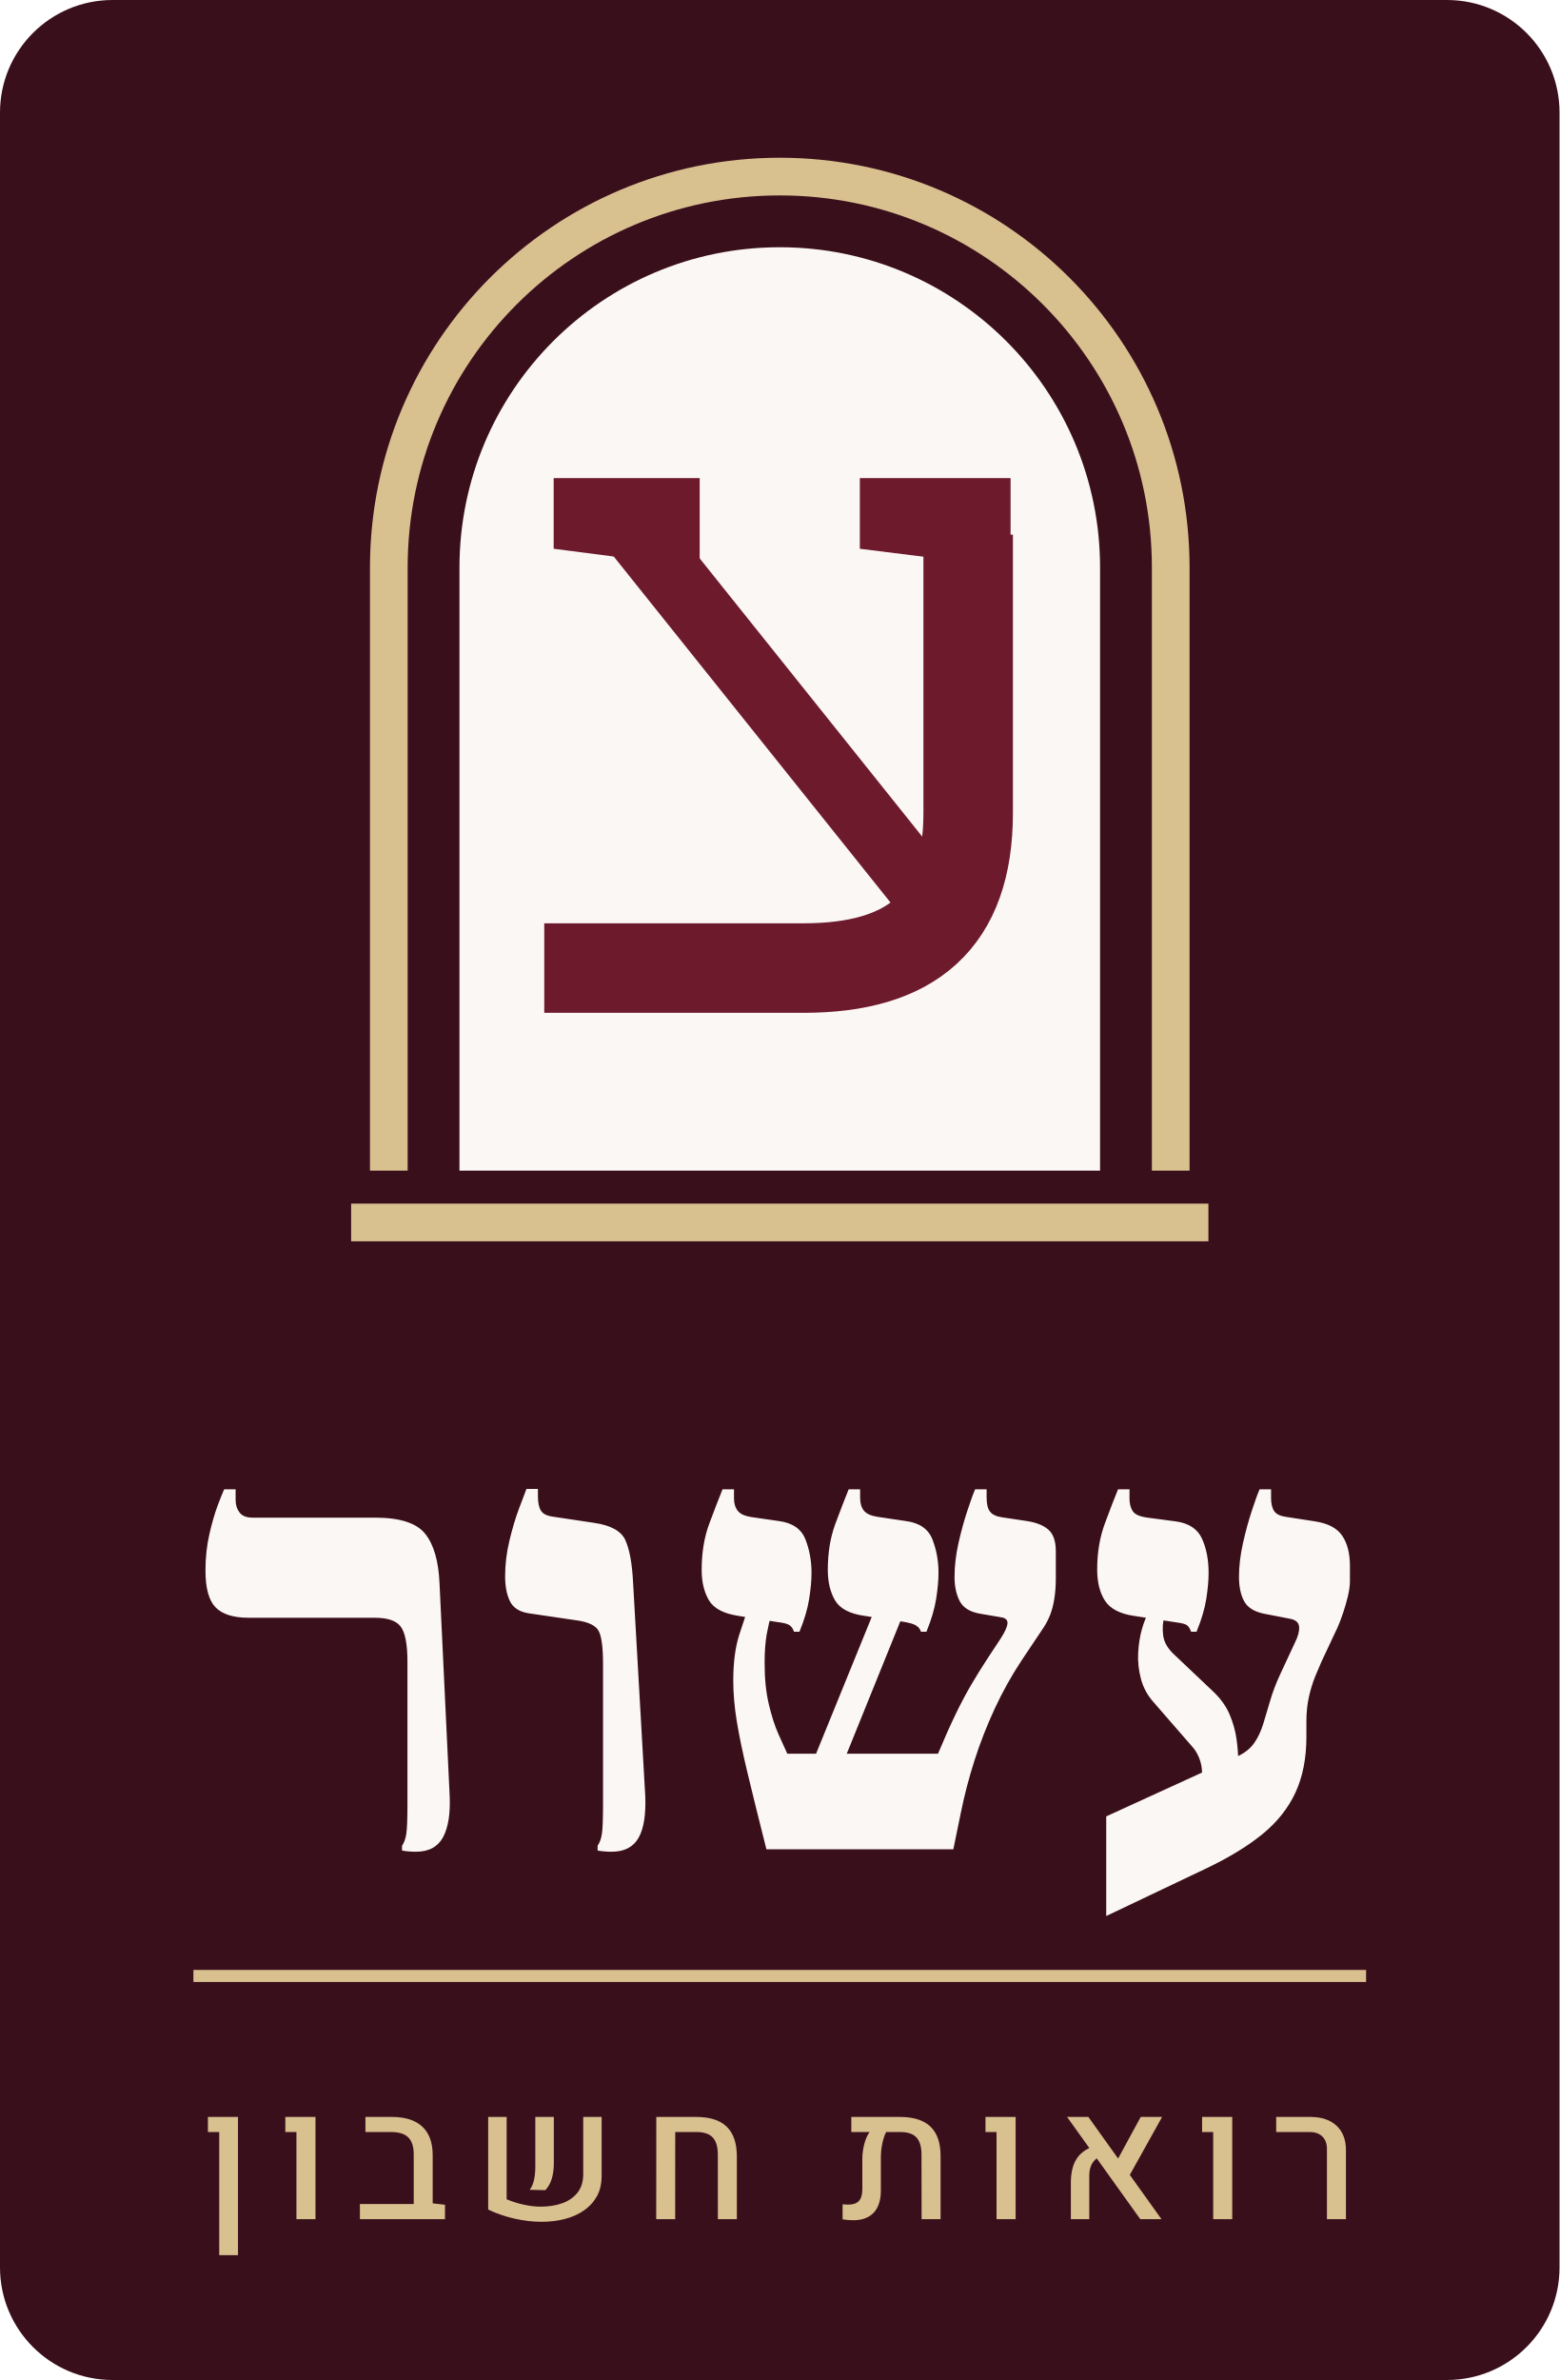
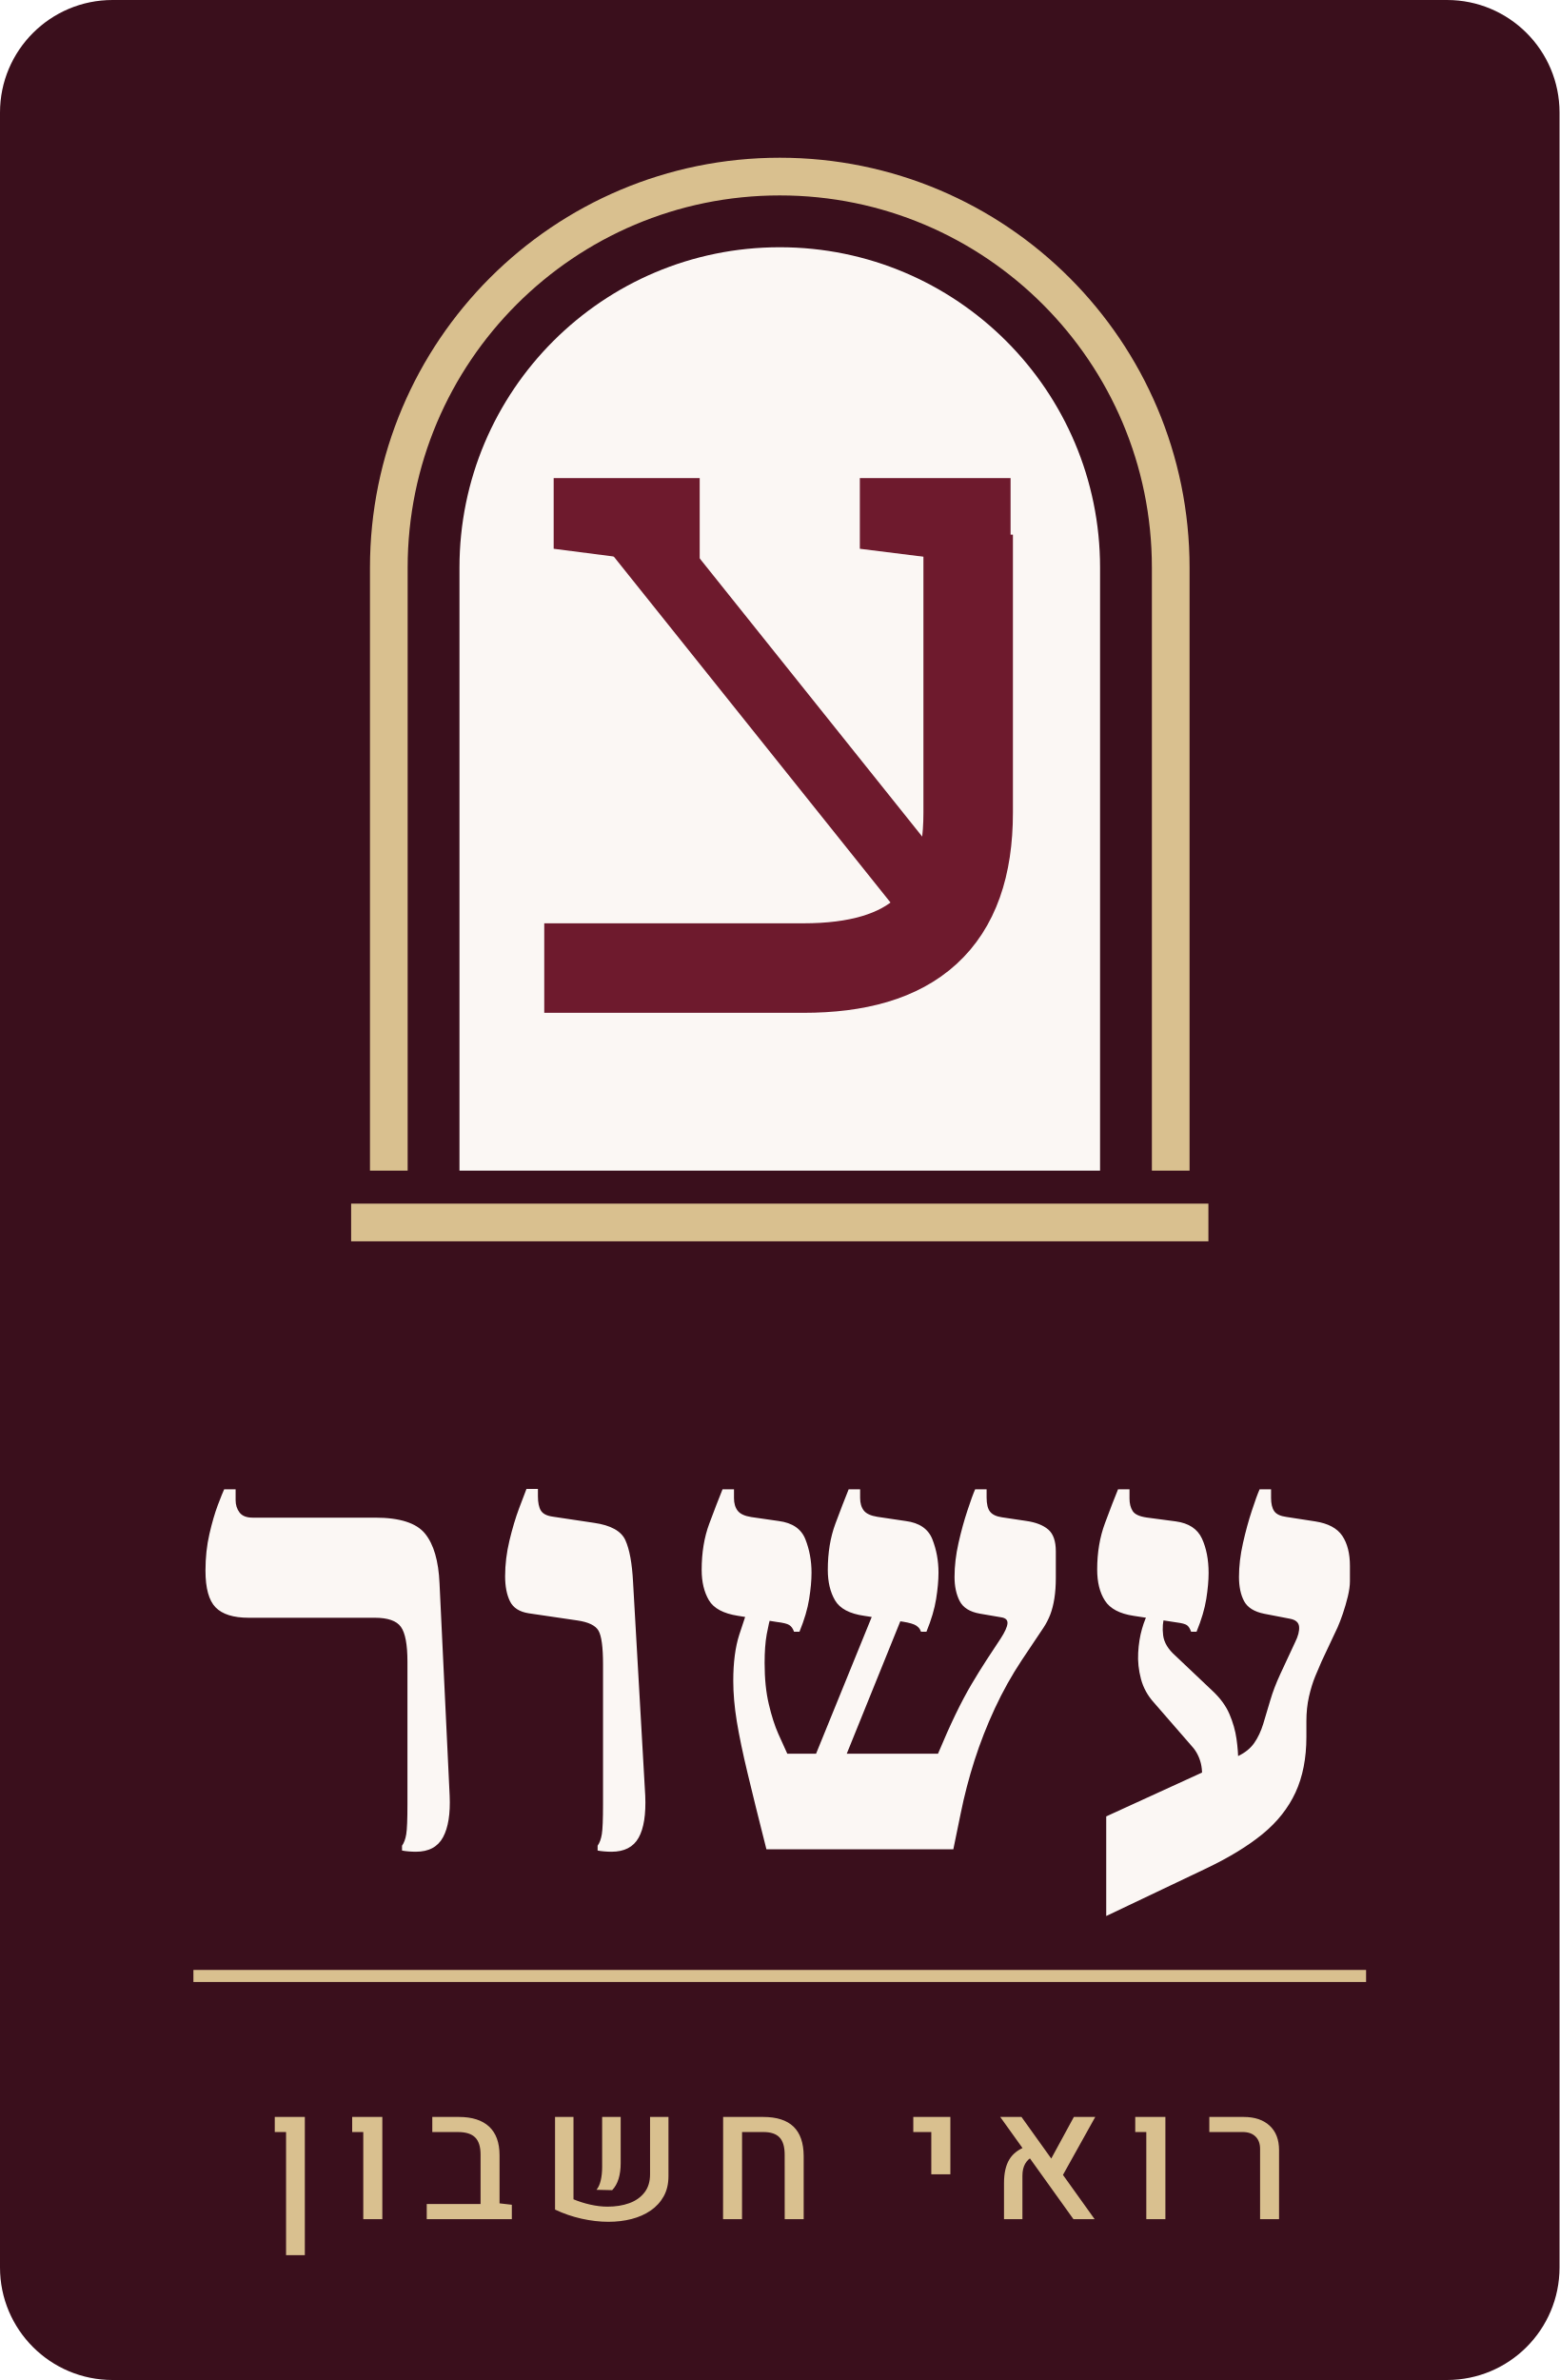
- <svg xmlns="http://www.w3.org/2000/svg" viewBox="0 0 388 592" width="388" height="592" role="img" aria-label="עשור רואות חשבון">
+ <svg xmlns="http://www.w3.org/2000/svg" viewBox="0 0 388 592" width="388" height="592" role="img" aria-label="עשור רואי חשבון">
  <rect width="388" height="592" rx="28" fill="#3a0f1c" />
  <svg x="44.00" y="24" width="300" height="300" viewBox="0 0 512 512">
    <g transform="translate(0 -14)">
      <path d="M 90 470 V 214 A 166 166 0 0 1 422 214 V 470" fill="none" stroke="#d9c08f" stroke-width="16" />
      <rect x="74" y="484" width="364" height="16" fill="#d9c08f" />
      <path d="M 120 470 V 214 A 136 136 0 0 1 392 214 V 470 Z" fill="#fbf7f4" />
      <g fill="#6e1a2d">
        <path d="M 290 176 H 354 V 214 L 290 206 Z" />
        <path d="M 160 176 H 222 V 214 L 160 206 Z" />
      </g>
      <g fill="none" stroke="#6e1a2d" stroke-linejoin="round">
        <path d="M 336 200 V 318 C 336 364 312 384 266 384 H 156" stroke-width="38" />
        <path d="M 196 200 L 328 365" stroke-width="28" />
      </g>
    </g>
  </svg>
  <path transform="translate(48.12 460.00)" fill="#fbf7f4" d="M55.35 0.6Q54.45 0.6 53.55 0.52Q52.65 0.45 51.9 0.3V-0.9Q52.65 -1.95 52.95 -3.75Q53.25 -5.55 53.25 -11.25V-46.65Q53.25 -53.1 51.61 -55.35Q49.98 -57.6 45.12 -57.6H13.74Q8.04 -57.6 5.52 -60.18Q3 -62.76 3 -69.33Q3 -74.19 3.98 -78.42Q4.95 -82.65 6.07 -85.62Q7.2 -88.59 7.65 -89.55H10.5V-86.85Q10.5 -85.08 11.47 -83.79Q12.45 -82.5 14.73 -82.5H45.21Q54.42 -82.5 57.64 -78.51Q60.87 -74.52 61.23 -66.15L63.75 -13.35Q64.05 -6.6 62.1 -3Q60.15 0.6 55.35 0.6ZM104.01 0.6Q103.11 0.6 102.21 0.52Q101.31 0.45 100.56 0.3V-0.9Q101.31 -1.95 101.61 -3.75Q101.91 -5.55 101.91 -11.25V-45.99Q101.91 -52.44 100.78 -54.39Q99.66 -56.34 95.46 -56.94L83.43 -58.71Q79.95 -59.25 78.75 -61.71Q77.55 -64.17 77.55 -67.92Q77.55 -72.33 78.63 -76.81Q79.71 -81.3 81.01 -84.78Q82.32 -88.26 82.86 -89.64H85.71V-87.84Q85.71 -85.44 86.46 -84.24Q87.21 -83.04 89.46 -82.74L99.66 -81.21Q105.93 -80.31 107.47 -76.89Q109.02 -73.47 109.38 -66.45L112.41 -13.35Q112.71 -6.36 110.76 -2.88Q108.81 0.6 104.01 0.6ZM142.56 0Q139.71 -11.25 137.9 -18.82Q136.08 -26.4 135.19 -31.81Q134.31 -37.23 134.31 -41.91Q134.31 -48.75 135.81 -53.4Q137.31 -58.05 139.11 -63.15L144.81 -61.05Q144.36 -60.15 143.76 -58.27Q143.16 -56.4 142.63 -53.47Q142.11 -50.55 142.11 -46.35Q142.11 -40.5 143.15 -36.12Q144.18 -31.74 145.51 -28.74Q146.85 -25.74 147.75 -23.79H185.25Q187.56 -29.31 189.57 -33.48Q191.58 -37.65 193.54 -40.98Q195.51 -44.31 197.25 -46.98L200.88 -52.5Q202.41 -54.87 202.53 -56.17Q202.65 -57.48 200.91 -57.72L195.66 -58.62Q191.91 -59.28 190.63 -61.77Q189.36 -64.26 189.36 -67.74Q189.36 -71.82 190.35 -76.2Q191.34 -80.58 192.56 -84.25Q193.77 -87.93 194.49 -89.55H197.34V-87.51Q197.34 -85.05 198.21 -83.97Q199.08 -82.89 201.15 -82.59L207.15 -81.69Q210.75 -81.18 212.66 -79.56Q214.56 -77.94 214.56 -74.13V-67.5Q214.56 -64.68 214.2 -62.4Q213.84 -60.12 213.17 -58.38Q212.49 -56.64 211.5 -55.14L206.1 -47.07Q202.32 -41.37 199.38 -35.04Q196.44 -28.71 194.34 -22.16Q192.24 -15.6 190.89 -8.91L189.06 0ZM152.13 -16.95 171.12 -63.6 178.17 -62.4 159.78 -16.95ZM149.43 -54.12Q149.01 -55.32 148.23 -55.8Q147.45 -56.28 145.17 -56.55L135.51 -58.08Q130.05 -58.92 128.25 -61.96Q126.45 -65.01 126.45 -69.51Q126.45 -75.93 128.34 -81Q130.23 -86.07 131.64 -89.55H134.49V-87.36Q134.49 -85.41 135.41 -84.22Q136.32 -83.04 138.78 -82.65L145.62 -81.66Q150.72 -81 152.25 -77.13Q153.78 -73.26 153.78 -68.82Q153.78 -65.94 153.19 -62.27Q152.61 -58.59 150.78 -54.12ZM181.02 -54.12Q180.6 -55.38 179.31 -55.92Q178.02 -56.46 175.32 -56.79L166.89 -58.08Q161.43 -58.86 159.63 -61.93Q157.83 -65.01 157.83 -69.51Q157.83 -75.93 159.72 -81Q161.61 -86.07 163.02 -89.55H165.87V-87.42Q165.87 -85.47 166.78 -84.28Q167.7 -83.1 170.16 -82.71L177.21 -81.66Q182.31 -81 183.84 -77.13Q185.37 -73.26 185.37 -68.82Q185.37 -65.94 184.78 -62.27Q184.2 -58.59 182.37 -54.12ZM227.1 16.59V-8.19L259.89 -23.19Q262.53 -24.45 263.93 -26.46Q265.32 -28.47 266.16 -31.19Q267 -33.9 267.91 -37.05Q268.83 -40.2 270.42 -43.62L274.08 -51.48Q275.22 -53.76 275.09 -55.36Q274.95 -56.97 272.79 -57.36L266.43 -58.59Q262.68 -59.34 261.4 -61.73Q260.13 -64.11 260.13 -67.77Q260.13 -71.76 261.12 -76.16Q262.11 -80.55 263.33 -84.24Q264.54 -87.93 265.26 -89.55H268.11V-87.42Q268.11 -85.26 268.89 -84.12Q269.67 -82.98 271.92 -82.68L279.09 -81.57Q283.92 -80.82 285.83 -77.98Q287.73 -75.15 287.73 -70.5V-66.69Q287.73 -65.07 287.21 -62.89Q286.68 -60.72 285.98 -58.65Q285.27 -56.58 284.67 -55.23L280.68 -46.74Q280.08 -45.39 279.13 -43.11Q278.19 -40.83 277.54 -37.98Q276.9 -35.13 276.9 -31.89V-27.96Q276.9 -20.01 274.19 -14.14Q271.47 -8.28 265.98 -3.79Q260.49 0.69 252 4.74ZM250.95 -18.57Q250.95 -20.13 250.65 -21.36Q250.35 -22.59 249.78 -23.68Q249.21 -24.78 248.4 -25.65L239.01 -36.45Q236.61 -39.09 235.74 -42.38Q234.87 -45.66 235.05 -48.91Q235.23 -52.17 236.01 -54.87Q236.79 -57.57 237.75 -59.1L241.65 -58.2Q240.93 -55.92 241.26 -53.23Q241.59 -50.55 244.35 -48.12L253.5 -39.45Q256.44 -36.72 257.76 -33.63Q259.08 -30.54 259.51 -27.48Q259.95 -24.42 259.95 -21.57ZM248.22 -54.12Q247.8 -55.32 247.17 -55.76Q246.54 -56.19 244.68 -56.43L233.91 -58.08Q228.72 -58.86 226.79 -61.84Q224.85 -64.83 224.85 -69.6Q224.85 -75.93 226.79 -81.13Q228.72 -86.34 230.04 -89.55H232.89V-87.24Q232.89 -85.41 233.67 -84.16Q234.45 -82.92 237.18 -82.53L244.41 -81.57Q249.24 -80.91 250.91 -77.31Q252.57 -73.71 252.57 -68.73Q252.57 -65.94 251.99 -62.27Q251.4 -58.59 249.57 -54.12Z" />
  <rect x="48.12" y="490.00" width="291.75" height="3" fill="#d9c08f" />
-   <path transform="translate(49.96 552.00)" fill="#d9c08f" d="M4.58 8.94V-21.68H1.77V-25.43H9.25V8.94ZM23.79 0V-21.68H21.03V-25.43H28.53V0ZM39.58 0V-3.78H52.97L57.69 -3.94L60.75 -3.59V0ZM52.97 -1.08V-16.08Q52.97 -19.01 51.62 -20.34Q50.28 -21.68 47.3 -21.68H40.96V-25.43H47.59Q52.52 -25.43 55.11 -23.02Q57.69 -20.6 57.69 -15.92V-1.08ZM76.09 -25.43V-4.95Q78.06 -4.12 80.3 -3.62Q82.54 -3.12 84.55 -3.12Q87.57 -3.12 89.96 -3.98Q92.34 -4.84 93.74 -6.63Q95.14 -8.42 95.14 -11.18V-25.43H99.72V-10.71Q99.72 -7.83 98.54 -5.7Q97.36 -3.57 95.29 -2.15Q93.22 -0.73 90.53 -0.04Q87.83 0.65 84.77 0.65Q81.56 0.65 78.11 -0.12Q74.66 -0.89 71.5 -2.39V-25.43ZM81.81 -7.31Q82.52 -8.16 82.87 -9.65Q83.22 -11.14 83.22 -13.02V-25.43H87.83V-13.92Q87.83 -11.75 87.31 -10.04Q86.78 -8.33 85.71 -7.22ZM113.3 0 113.32 -25.43H123.29Q128.33 -25.43 130.83 -23.02Q133.33 -20.61 133.36 -15.72V0H128.64L128.63 -16.05Q128.63 -18.98 127.36 -20.33Q126.09 -21.68 123.33 -21.68H118.03L118.02 0ZM173.99 -25.43Q179.02 -25.43 181.54 -23.02Q184.05 -20.61 184.05 -15.72V0H179.33L179.3 -16.05Q179.3 -18.98 178.05 -20.33Q176.79 -21.68 174.03 -21.68H170.51Q169.9 -20.51 169.55 -18.8Q169.19 -17.09 169.19 -15.36V-7.14Q169.19 -3.52 167.42 -1.63Q165.64 0.26 162.36 0.26Q161.64 0.26 161.01 0.2Q160.37 0.14 159.67 0.04V-3.7Q160.05 -3.67 160.42 -3.65Q160.79 -3.63 161.13 -3.63Q162.92 -3.63 163.75 -4.55Q164.58 -5.47 164.58 -7.45V-14.98Q164.58 -16.72 165.04 -18.6Q165.51 -20.48 166.39 -21.68H161.84V-25.43ZM197.97 0V-21.68H195.22V-25.43H202.72V0ZM233.74 0 215.52 -25.43H220.82L239.01 0ZM216.46 0V-9Q216.46 -12.66 217.79 -14.85Q219.11 -17.04 221.97 -18.07L223.76 -15.65Q221.04 -14.33 221.04 -10.83V0ZM239.16 -25.43 230.5 -9.89 227.39 -13.57 233.84 -25.43ZM251.87 0V-21.68H249.11V-25.43H256.61V0ZM280.17 0V-17.49Q280.17 -19.45 279.03 -20.57Q277.88 -21.68 275.85 -21.68H267.55V-25.43H276.08Q280.22 -25.43 282.56 -23.25Q284.9 -21.08 284.9 -17.17V0Z" />
+   <path transform="translate(66.59 552.00)" fill="#d9c08f" d="M4.58 8.94V-21.68H1.77V-25.43H9.25V8.94ZM23.79 0V-21.68H21.03V-25.43H28.53V0ZM39.58 0V-3.78H52.97L57.69 -3.94L60.75 -3.59V0ZM52.97 -1.08V-16.08Q52.97 -19.01 51.62 -20.34Q50.28 -21.68 47.3 -21.68H40.96V-25.43H47.59Q52.52 -25.43 55.11 -23.02Q57.69 -20.6 57.69 -15.92V-1.08ZM76.09 -25.43V-4.95Q78.06 -4.12 80.3 -3.62Q82.54 -3.12 84.55 -3.12Q87.57 -3.12 89.96 -3.98Q92.34 -4.84 93.74 -6.63Q95.14 -8.42 95.14 -11.18V-25.43H99.72V-10.71Q99.72 -7.83 98.54 -5.7Q97.36 -3.57 95.29 -2.15Q93.22 -0.73 90.53 -0.04Q87.83 0.65 84.77 0.65Q81.56 0.65 78.11 -0.12Q74.66 -0.89 71.5 -2.39V-25.43ZM81.81 -7.31Q82.52 -8.16 82.87 -9.65Q83.22 -11.14 83.22 -13.02V-25.43H87.83V-13.92Q87.83 -11.75 87.31 -10.04Q86.78 -8.33 85.71 -7.22ZM113.3 0 113.32 -25.43H123.29Q128.33 -25.43 130.83 -23.02Q133.33 -20.61 133.36 -15.72V0H128.64L128.63 -16.05Q128.63 -18.98 127.36 -20.33Q126.09 -21.68 123.33 -21.68H118.03L118.02 0ZM165.11 -11.16V-21.68H160.63V-25.43H169.85V-11.16ZM200.48 0 182.26 -25.43H187.55L205.75 0ZM183.2 0V-9Q183.2 -12.66 184.52 -14.85Q185.85 -17.04 188.71 -18.07L190.5 -15.65Q187.78 -14.33 187.78 -10.83V0ZM205.9 -25.43 197.24 -9.89 194.13 -13.57 200.58 -25.43ZM218.6 0V-21.68H215.85V-25.43H223.35V0ZM246.91 0V-17.49Q246.91 -19.45 245.76 -20.57Q244.62 -21.68 242.59 -21.68H234.28V-25.43H242.82Q246.96 -25.43 249.3 -23.25Q251.63 -21.08 251.63 -17.17V0Z" />
</svg>
